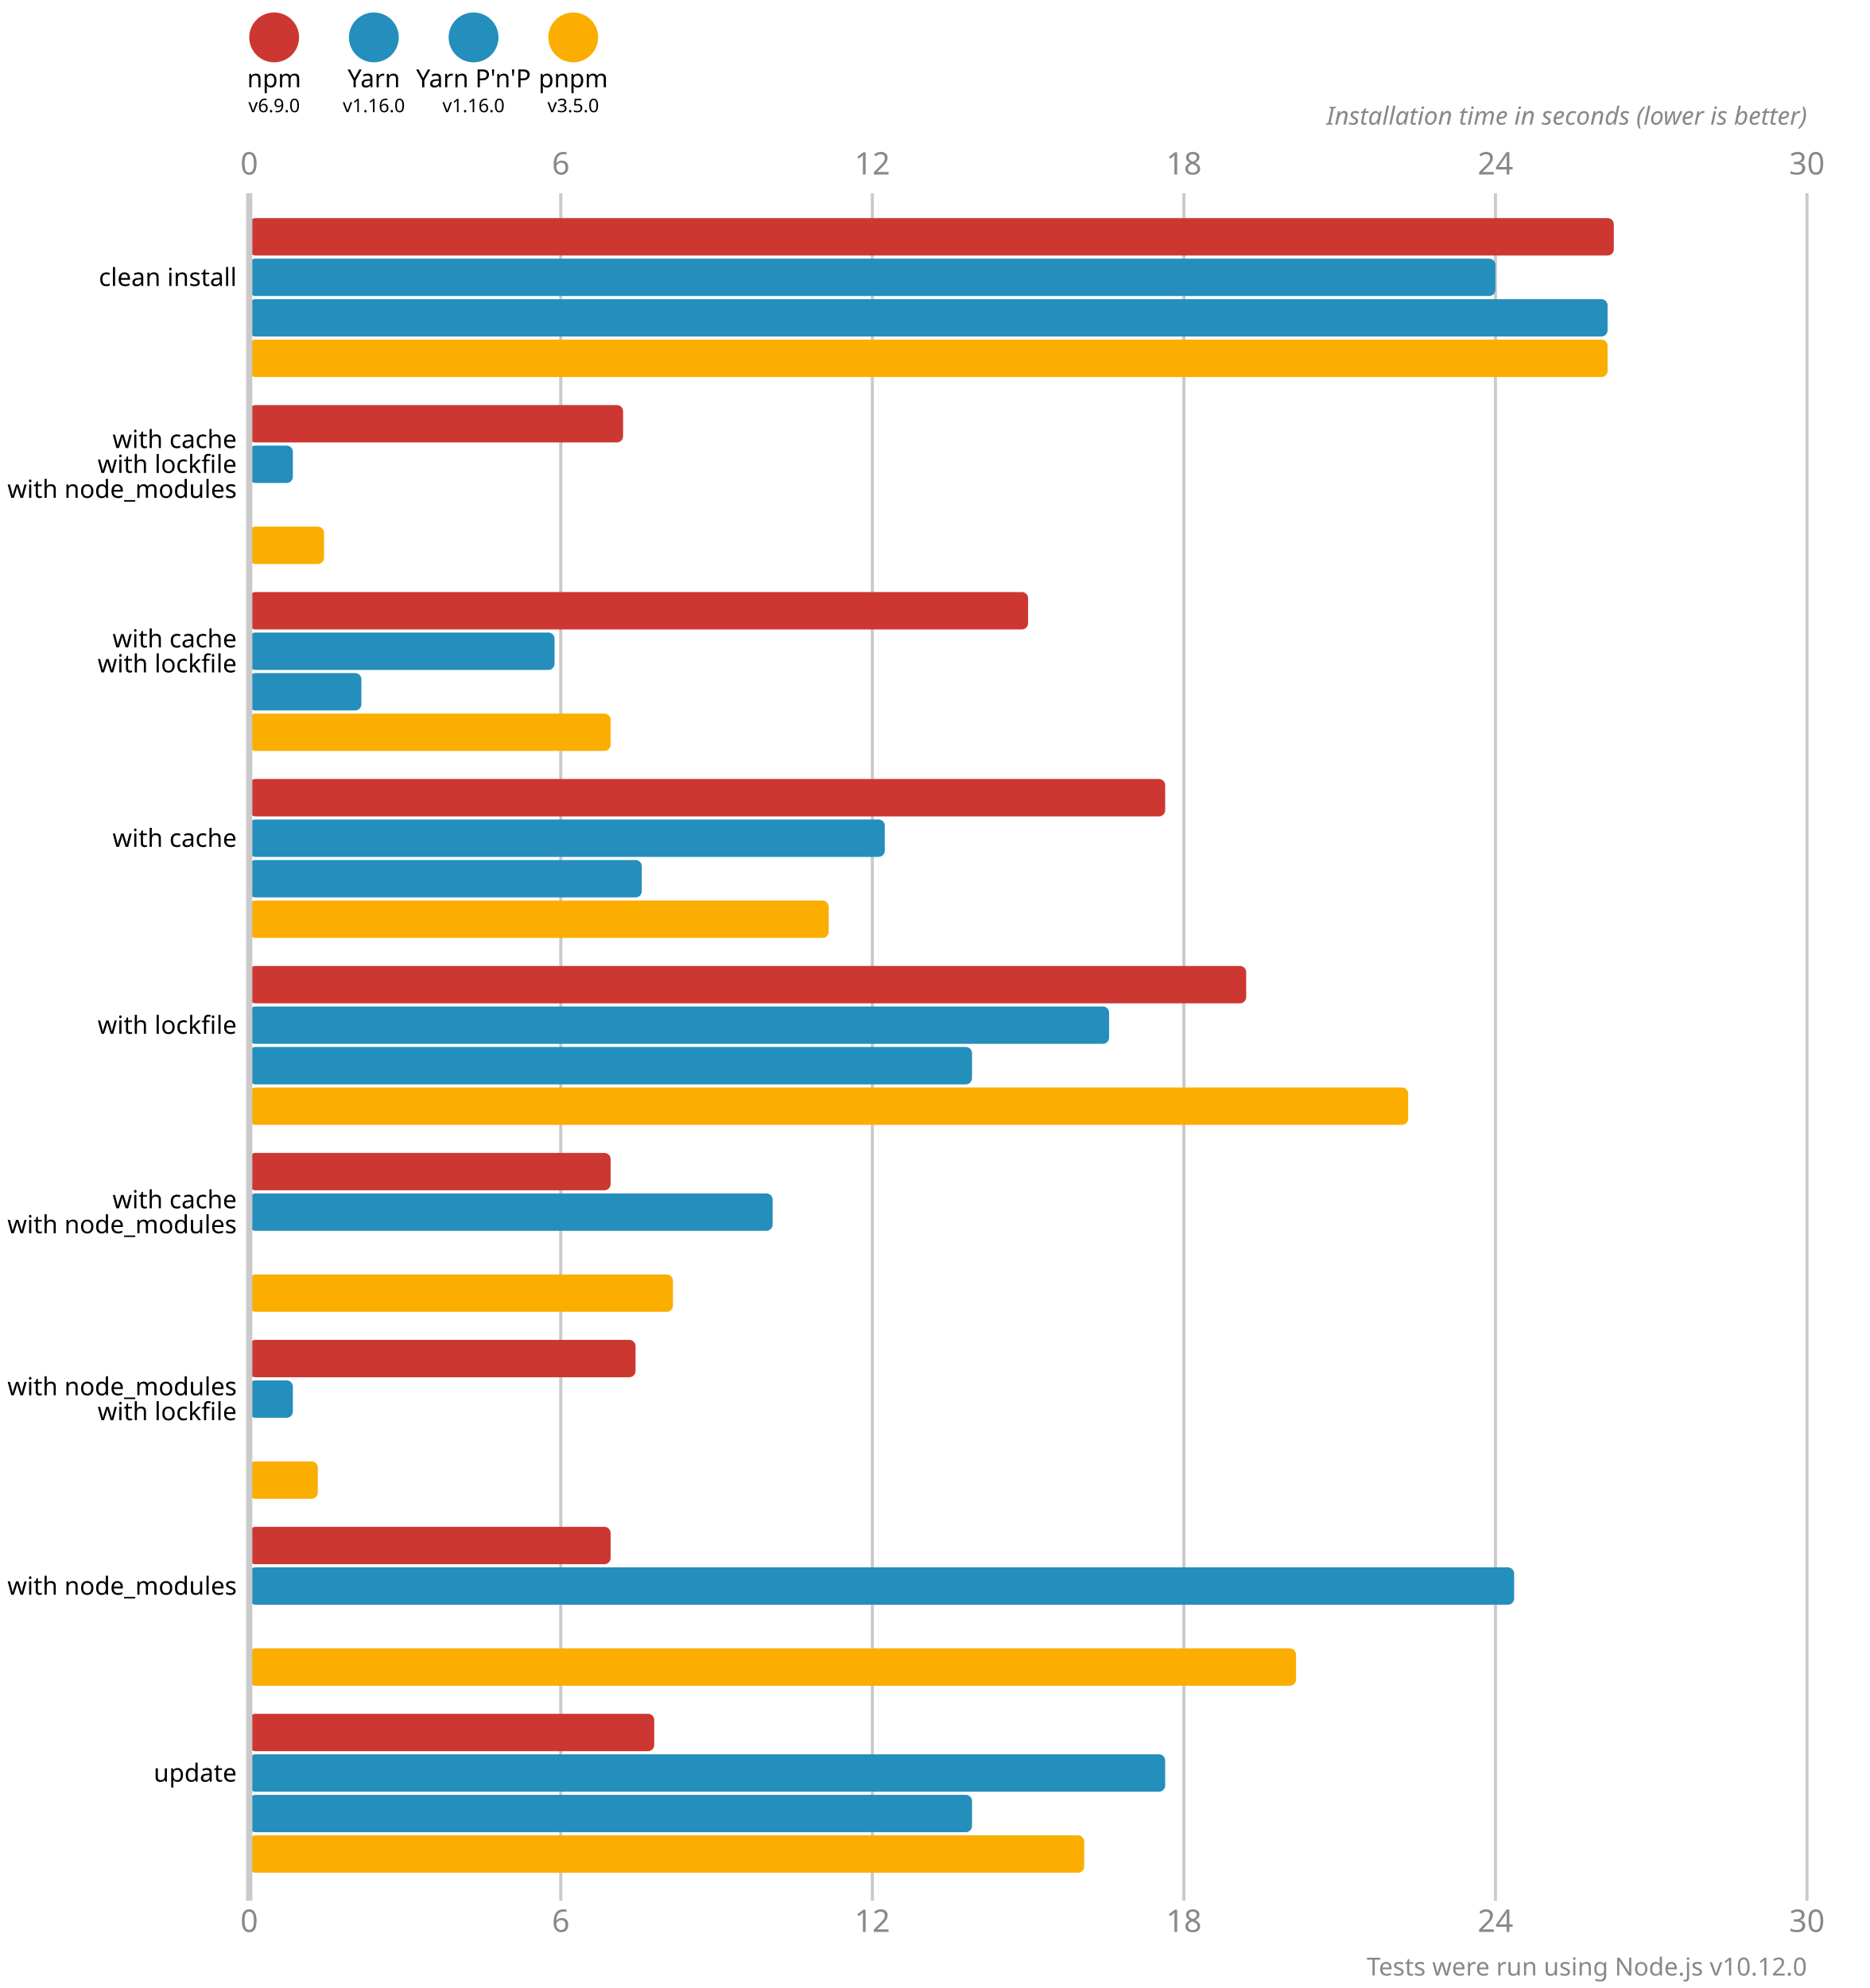
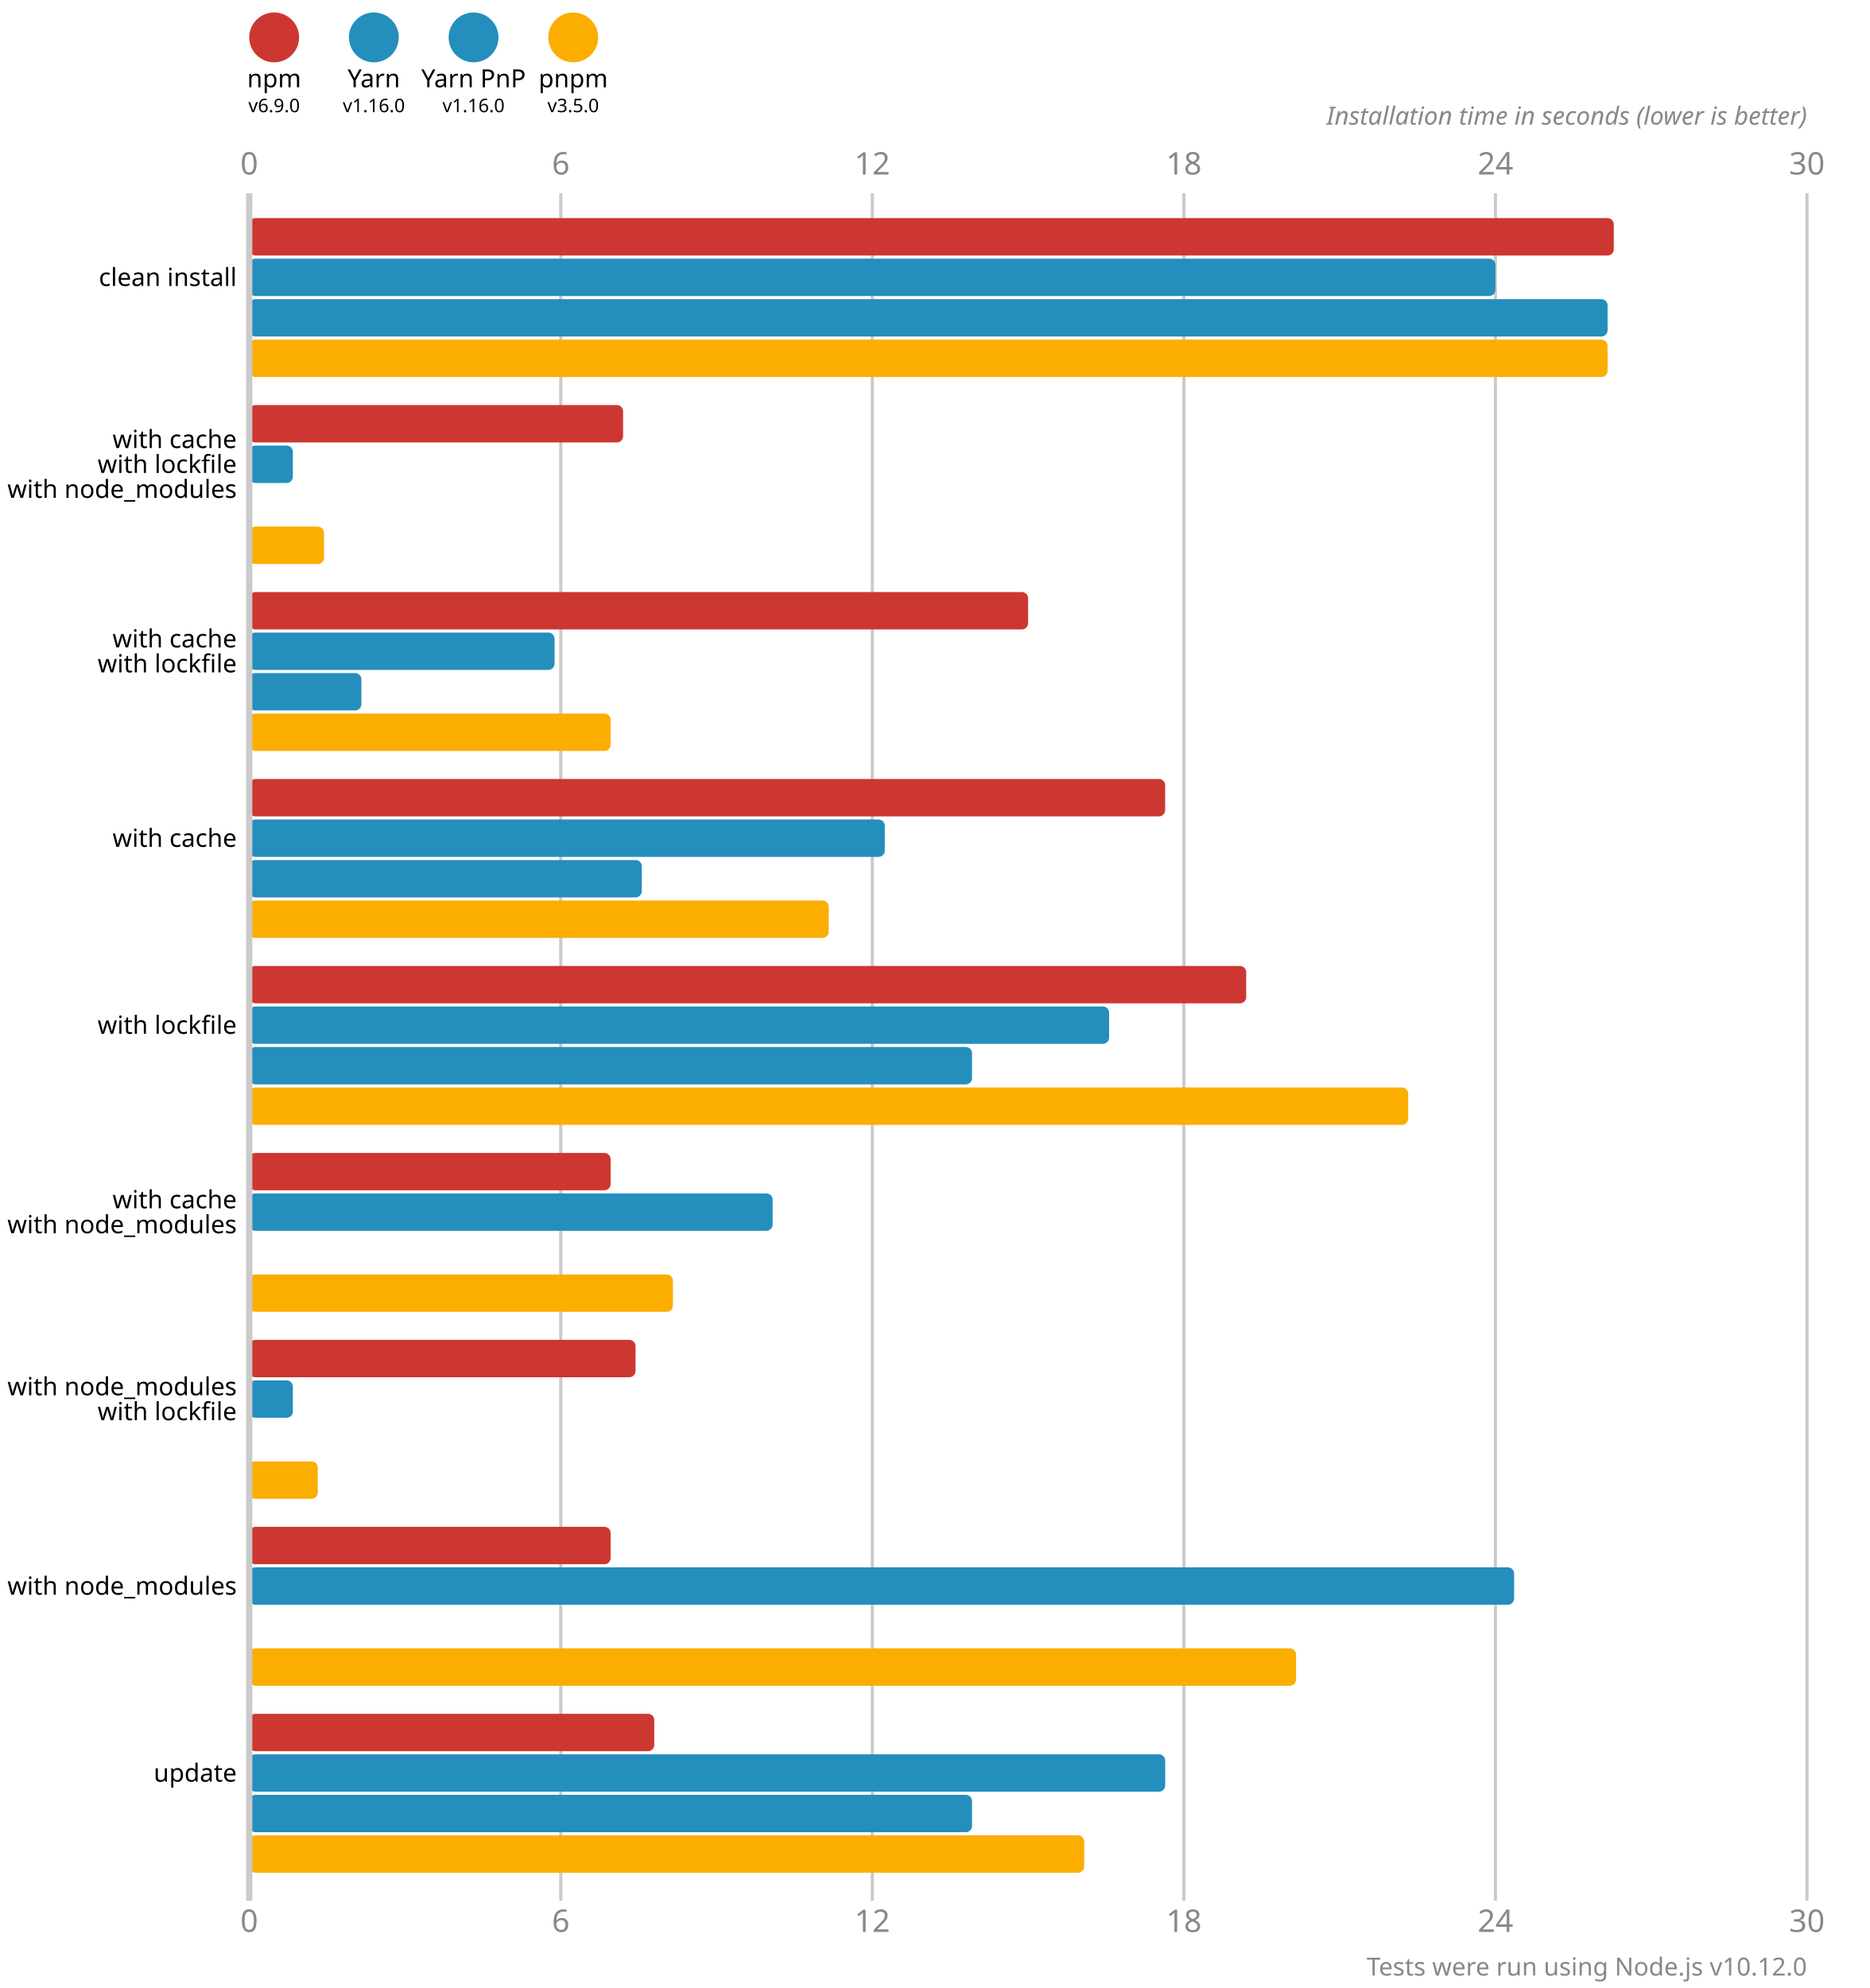
<svg xmlns="http://www.w3.org/2000/svg" version="1.1" viewBox="0 0 300 319">
  <style>
    .font { font-family: sans-serif; }
    .s3 { font-size: 3px; }
    .s4 { font-size: 4px; }
    .s5 { font-size: 5px; }
    .line { stroke: #cacaca; }
    .width { stroke-width: 0.5; }
    .text { fill: #888; }
  </style>
  <circle cx="44" cy="6" r="4" fill="#cd3731" />
  <text x="44" y="14" class="font s4" text-anchor="middle">npm</text>
  <text x="44" y="18" class="font s3" text-anchor="middle">v6.9.0</text>
  <circle cx="60" cy="6" r="4" fill="#248ebd" />
  <text x="60" y="14" class="font s4" text-anchor="middle">Yarn</text>
  <text x="60" y="18" class="font s3" text-anchor="middle">v1.16.0</text>
  <circle cx="76" cy="6" r="4" fill="#248ebd" />
-   <text x="76" y="14" class="font s4" text-anchor="middle">Yarn P'n'P</text>
+   <text x="76" y="14" class="font s4" text-anchor="middle">Yarn PnP</text>
  <text x="76" y="18" class="font s3" text-anchor="middle">v1.16.0</text>
  <circle cx="92" cy="6" r="4" fill="#fbae00" />
  <text x="92" y="14" class="font s4" text-anchor="middle">pnpm</text>
  <text x="92" y="18" class="font s3" text-anchor="middle">v3.5.0</text>
  <text x="40" y="28" class="font s5 text" text-anchor="middle">0</text>
  <text x="40" y="310" class="font s5 text" text-anchor="middle">0</text>
  <line x1="90" y1="31" x2="90" y2="305" class="line width" />
  <text x="90" y="28" class="font s5 text" text-anchor="middle">6</text>
  <text x="90" y="310" class="font s5 text" text-anchor="middle">6</text>
  <line x1="140" y1="31" x2="140" y2="305" class="line width" />
  <text x="140" y="28" class="font s5 text" text-anchor="middle">12</text>
  <text x="140" y="310" class="font s5 text" text-anchor="middle">12</text>
  <line x1="190" y1="31" x2="190" y2="305" class="line width" />
  <text x="190" y="28" class="font s5 text" text-anchor="middle">18</text>
  <text x="190" y="310" class="font s5 text" text-anchor="middle">18</text>
  <line x1="240" y1="31" x2="240" y2="305" class="line width" />
  <text x="240" y="28" class="font s5 text" text-anchor="middle">24</text>
  <text x="240" y="310" class="font s5 text" text-anchor="middle">24</text>
  <line x1="290" y1="31" x2="290" y2="305" class="line width" />
  <text x="290" y="28" class="font s5 text" text-anchor="middle">30</text>
  <text x="290" y="310" class="font s5 text" text-anchor="middle">30</text>
  <text x="290" y="20" class="font s4 text" font-style="italic" text-anchor="end">Installation time in seconds (lower is better)</text>
  <rect x="40" y="35" width="219" height="6" fill="#cd3731" rx="1" ry="1" />
  <rect x="40" y="41.5" width="200" height="6" fill="#248ebd" rx="1" ry="1" />
  <rect x="40" y="48" width="218" height="6" fill="#248ebd" rx="1" ry="1" />
  <rect x="40" y="54.5" width="218" height="6" fill="#fbae00" rx="1" ry="1" />
  <rect x="40" y="65" width="60" height="6" fill="#cd3731" rx="1" ry="1" />
  <rect x="40" y="71.5" width="7" height="6" fill="#248ebd" rx="1" ry="1" />
  <rect x="40" y="78" width="0" height="6" fill="#248ebd" rx="1" ry="1" />
  <rect x="40" y="84.5" width="12" height="6" fill="#fbae00" rx="1" ry="1" />
  <rect x="40" y="95" width="125" height="6" fill="#cd3731" rx="1" ry="1" />
  <rect x="40" y="101.5" width="49" height="6" fill="#248ebd" rx="1" ry="1" />
  <rect x="40" y="108" width="18" height="6" fill="#248ebd" rx="1" ry="1" />
  <rect x="40" y="114.5" width="58" height="6" fill="#fbae00" rx="1" ry="1" />
  <rect x="40" y="125" width="147" height="6" fill="#cd3731" rx="1" ry="1" />
  <rect x="40" y="131.5" width="102" height="6" fill="#248ebd" rx="1" ry="1" />
  <rect x="40" y="138" width="63" height="6" fill="#248ebd" rx="1" ry="1" />
  <rect x="40" y="144.5" width="93" height="6" fill="#fbae00" rx="1" ry="1" />
  <rect x="40" y="155" width="160" height="6" fill="#cd3731" rx="1" ry="1" />
  <rect x="40" y="161.5" width="138" height="6" fill="#248ebd" rx="1" ry="1" />
  <rect x="40" y="168" width="116" height="6" fill="#248ebd" rx="1" ry="1" />
  <rect x="40" y="174.5" width="186" height="6" fill="#fbae00" rx="1" ry="1" />
  <rect x="40" y="185" width="58" height="6" fill="#cd3731" rx="1" ry="1" />
  <rect x="40" y="191.5" width="84" height="6" fill="#248ebd" rx="1" ry="1" />
  <rect x="40" y="198" width="0" height="6" fill="#248ebd" rx="1" ry="1" />
  <rect x="40" y="204.5" width="68" height="6" fill="#fbae00" rx="1" ry="1" />
  <rect x="40" y="215" width="62" height="6" fill="#cd3731" rx="1" ry="1" />
  <rect x="40" y="221.5" width="7" height="6" fill="#248ebd" rx="1" ry="1" />
  <rect x="40" y="228" width="0" height="6" fill="#248ebd" rx="1" ry="1" />
  <rect x="40" y="234.5" width="11" height="6" fill="#fbae00" rx="1" ry="1" />
  <rect x="40" y="245" width="58" height="6" fill="#cd3731" rx="1" ry="1" />
  <rect x="40" y="251.5" width="203" height="6" fill="#248ebd" rx="1" ry="1" />
  <rect x="40" y="258" width="0" height="6" fill="#248ebd" rx="1" ry="1" />
  <rect x="40" y="264.5" width="168" height="6" fill="#fbae00" rx="1" ry="1" />
  <rect x="40" y="275" width="65" height="6" fill="#cd3731" rx="1" ry="1" />
  <rect x="40" y="281.5" width="147" height="6" fill="#248ebd" rx="1" ry="1" />
  <rect x="40" y="288" width="116" height="6" fill="#248ebd" rx="1" ry="1" />
  <rect x="40" y="294.5" width="134" height="6" fill="#fbae00" rx="1" ry="1" />
  <line x1="40" y1="31" x2="40" y2="305" class="line" />
  <text x="38" y="44.5" class="font s4" dominant-baseline="middle" text-anchor="end">clean install</text>
  <text x="38" y="70.5" class="font s4" dominant-baseline="middle" text-anchor="end">with cache</text>
  <text x="38" y="74.5" class="font s4" dominant-baseline="middle" text-anchor="end">with lockfile</text>
  <text x="38" y="78.5" class="font s4" dominant-baseline="middle" text-anchor="end">with node_modules</text>
  <text x="38" y="102.5" class="font s4" dominant-baseline="middle" text-anchor="end">with cache</text>
  <text x="38" y="106.5" class="font s4" dominant-baseline="middle" text-anchor="end">with lockfile</text>
  <text x="38" y="134.5" class="font s4" dominant-baseline="middle" text-anchor="end">with cache</text>
  <text x="38" y="164.5" class="font s4" dominant-baseline="middle" text-anchor="end">with lockfile</text>
  <text x="38" y="192.5" class="font s4" dominant-baseline="middle" text-anchor="end">with cache</text>
  <text x="38" y="196.5" class="font s4" dominant-baseline="middle" text-anchor="end">with node_modules</text>
  <text x="38" y="222.5" class="font s4" dominant-baseline="middle" text-anchor="end">with node_modules</text>
  <text x="38" y="226.5" class="font s4" dominant-baseline="middle" text-anchor="end">with lockfile</text>
  <text x="38" y="254.5" class="font s4" dominant-baseline="middle" text-anchor="end">with node_modules</text>
  <text x="38" y="284.5" class="font s4" dominant-baseline="middle" text-anchor="end">update</text>
  <text x="290" y="317" class="font s4 text" text-anchor="end">Tests were run using Node.js v10.12.0</text>
</svg>
